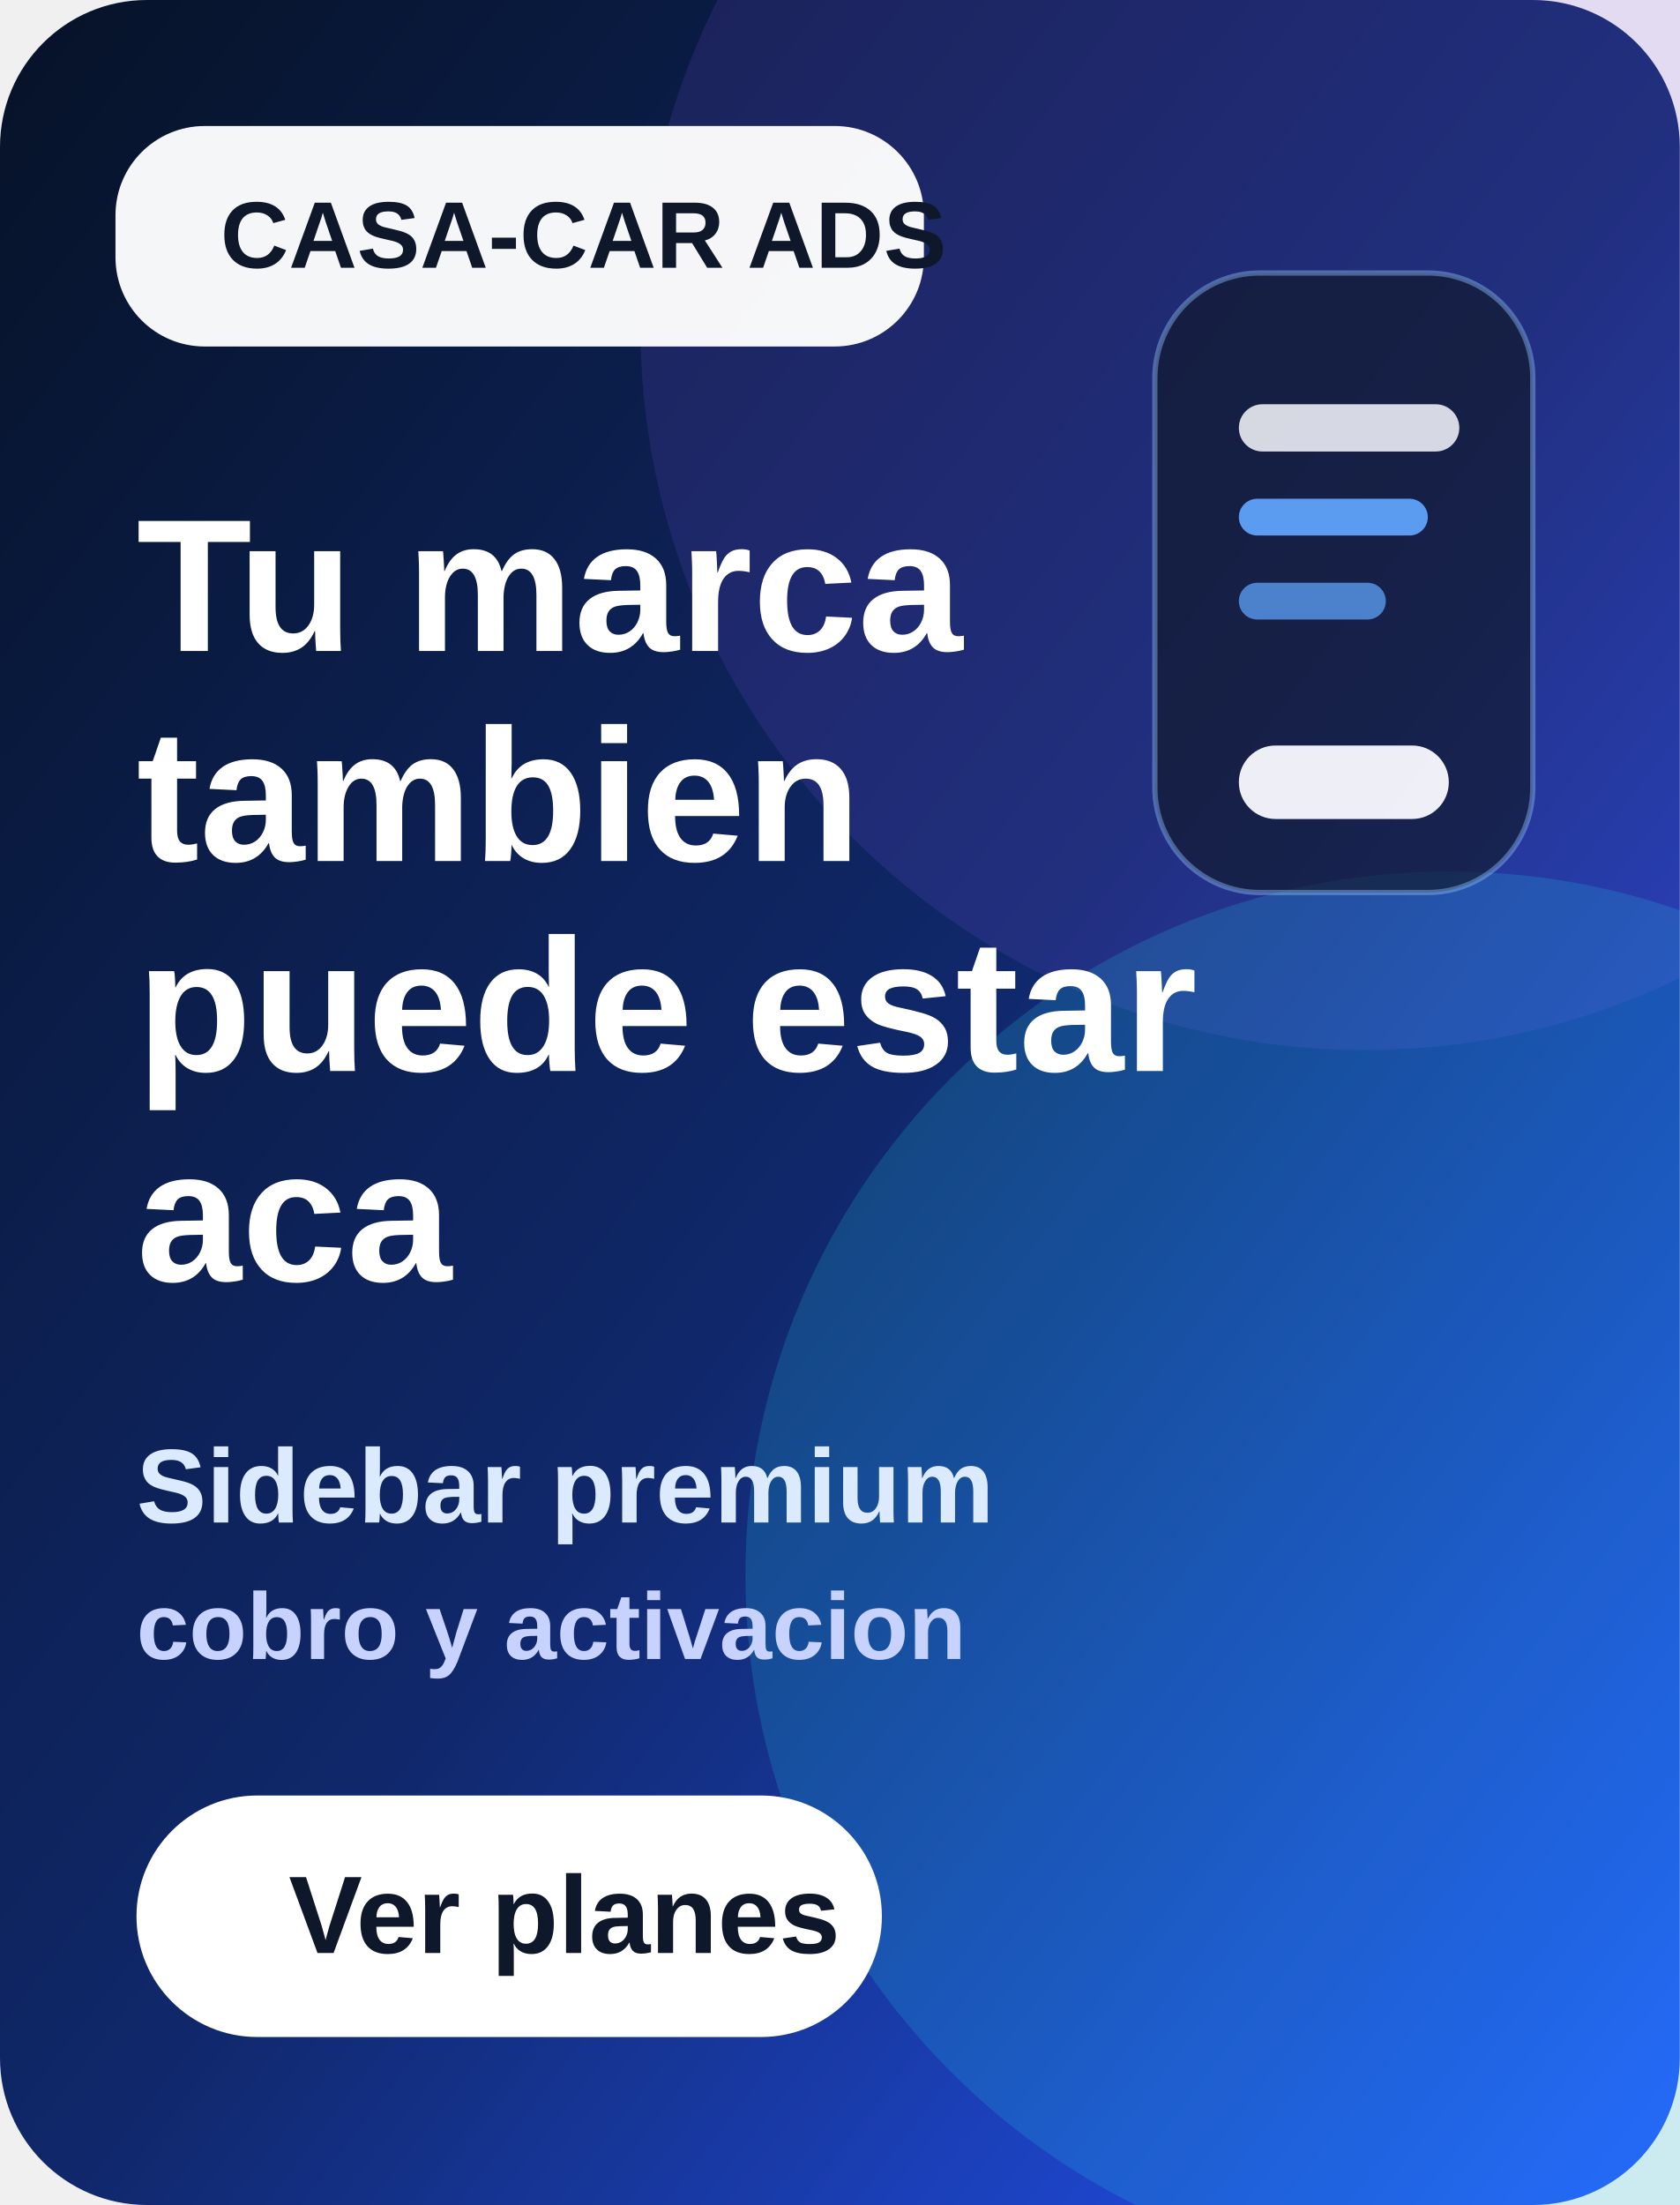
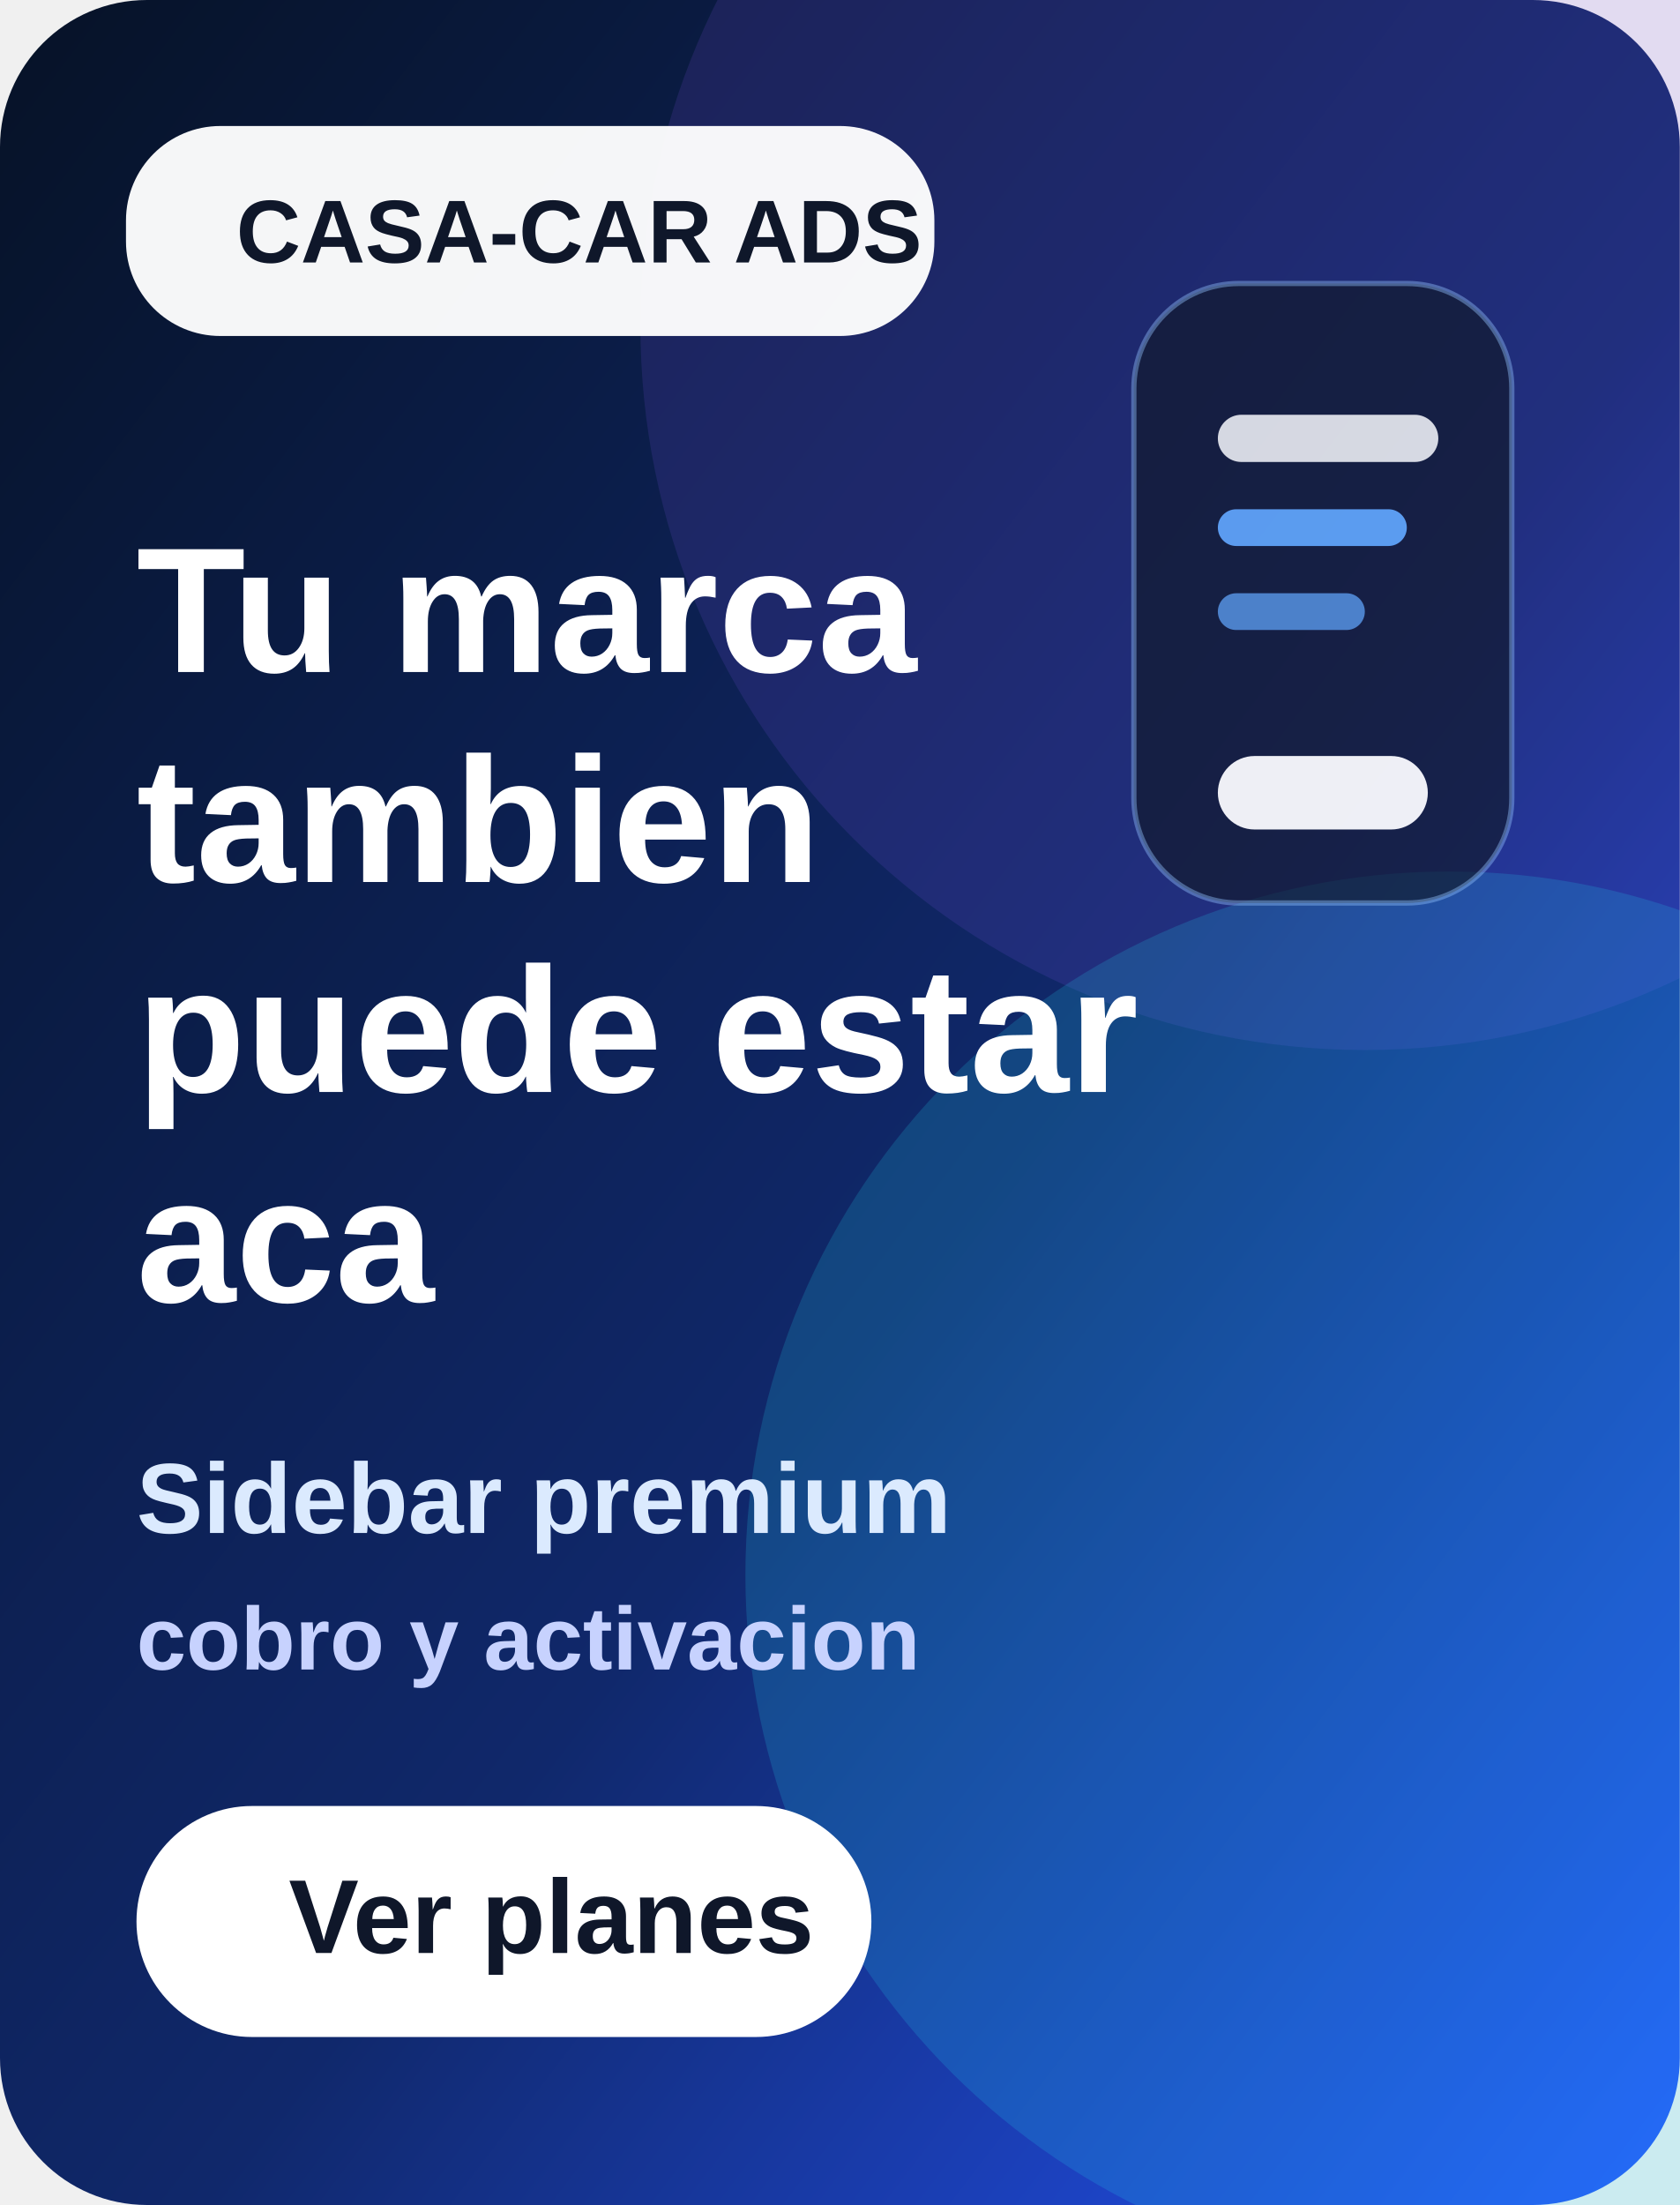
<svg xmlns="http://www.w3.org/2000/svg" width="320" height="420" viewBox="0 0 320 420" fill="none">
  <defs>
-     <linearGradient id="g" x1="0" y1="0" x2="1" y2="1">
+     <linearGradient id="bg" x1="0" y1="0" x2="1" y2="1">
      <stop offset="0%" stop-color="#061226" />
-       <stop offset="52%" stop-color="#10286b" />
+       <stop offset="56%" stop-color="#10286b" />
      <stop offset="100%" stop-color="#2555ff" />
    </linearGradient>
  </defs>
-   <rect width="320" height="420" rx="28" fill="url(#g)" />
-   <circle cx="260" cy="62" r="138" fill="#8b5cf6" fill-opacity="0.14" />
-   <circle cx="276" cy="300" r="134" fill="#22d3ee" fill-opacity="0.18" />
-   <rect x="22" y="24" width="154" height="42" rx="17" fill="#ffffff" fill-opacity="0.96" />
-   <text x="42" y="51" fill="#0f172a" font-family="Arial, sans-serif" font-size="18" font-weight="800">CASA-CAR ADS</text>
-   <g opacity="0.92">
-     <rect x="220" y="52" width="72" height="118" rx="20" fill="#111827" fill-opacity="0.70" stroke="#93c5fd" stroke-opacity="0.45" />
-     <rect x="236" y="77" width="42" height="9" rx="4.5" fill="#e5e7eb" />
-     <rect x="236" y="95" width="36" height="7" rx="3.5" fill="#60a5fa" />
-     <rect x="236" y="111" width="28" height="7" rx="3.5" fill="#60a5fa" fill-opacity="0.78" />
-     <rect x="236" y="142" width="40" height="14" rx="7" fill="#ffffff" />
+   <rect width="320" height="420" rx="28" fill="url(#bg)" />
+   <circle cx="260" cy="62" r="138" fill="#8b5cf6" fill-opacity=".14" />
+   <circle cx="276" cy="300" r="134" fill="#22d3ee" fill-opacity=".18" />
+   <rect x="24" y="24" width="154" height="40" rx="18" fill="#ffffff" fill-opacity=".96" />
+   <text x="45" y="50" fill="#0f172a" font-family="Arial, sans-serif" font-size="17" font-weight="900">CASA-CAR ADS</text>
+   <g opacity=".92">
+     <rect x="216" y="54" width="72" height="118" rx="20" fill="#111827" fill-opacity=".70" stroke="#93c5fd" stroke-opacity=".45" />
+     <rect x="232" y="79" width="42" height="9" rx="4.5" fill="#e5e7eb" />
+     <rect x="232" y="97" width="36" height="7" rx="3.5" fill="#60a5fa" />
+     <rect x="232" y="113" width="28" height="7" rx="3.5" fill="#60a5fa" fill-opacity=".78" />
+     <rect x="232" y="144" width="40" height="14" rx="7" fill="#ffffff" />
  </g>
-   <text x="26" y="124" fill="#ffffff" font-family="Arial, sans-serif" font-size="36" font-weight="900">Tu marca</text>
-   <text x="26" y="164" fill="#ffffff" font-family="Arial, sans-serif" font-size="36" font-weight="900">tambien</text>
-   <text x="26" y="204" fill="#ffffff" font-family="Arial, sans-serif" font-size="36" font-weight="900">puede estar</text>
-   <text x="26" y="244" fill="#ffffff" font-family="Arial, sans-serif" font-size="36" font-weight="900">aca</text>
-   <text x="26" y="290" fill="#dbeafe" font-family="Arial, sans-serif" font-size="20" font-weight="700">Sidebar premium</text>
-   <text x="26" y="316" fill="#c7d2fe" font-family="Arial, sans-serif" font-size="18" font-weight="700">cobro y activacion</text>
-   <rect x="26" y="342" width="142" height="46" rx="23" fill="#ffffff" />
-   <text x="55" y="372" fill="#0f172a" font-family="Arial, sans-serif" font-size="21" font-weight="900">Ver planes</text>
+   <text x="26" y="128" fill="#ffffff" font-family="Arial, sans-serif" font-size="34" font-weight="900">Tu marca</text>
+   <text x="26" y="168" fill="#ffffff" font-family="Arial, sans-serif" font-size="34" font-weight="900">tambien</text>
+   <text x="26" y="208" fill="#ffffff" font-family="Arial, sans-serif" font-size="34" font-weight="900">puede estar</text>
+   <text x="26" y="248" fill="#ffffff" font-family="Arial, sans-serif" font-size="34" font-weight="900">aca</text>
+   <text x="26" y="292" fill="#dbeafe" font-family="Arial, sans-serif" font-size="19" font-weight="800">Sidebar premium</text>
+   <text x="26" y="318" fill="#c7d2fe" font-family="Arial, sans-serif" font-size="17" font-weight="700">cobro y activacion</text>
+   <rect x="26" y="344" width="140" height="44" rx="22" fill="#ffffff" />
+   <text x="55" y="372" fill="#0f172a" font-family="Arial, sans-serif" font-size="20" font-weight="900">Ver planes</text>
</svg>
